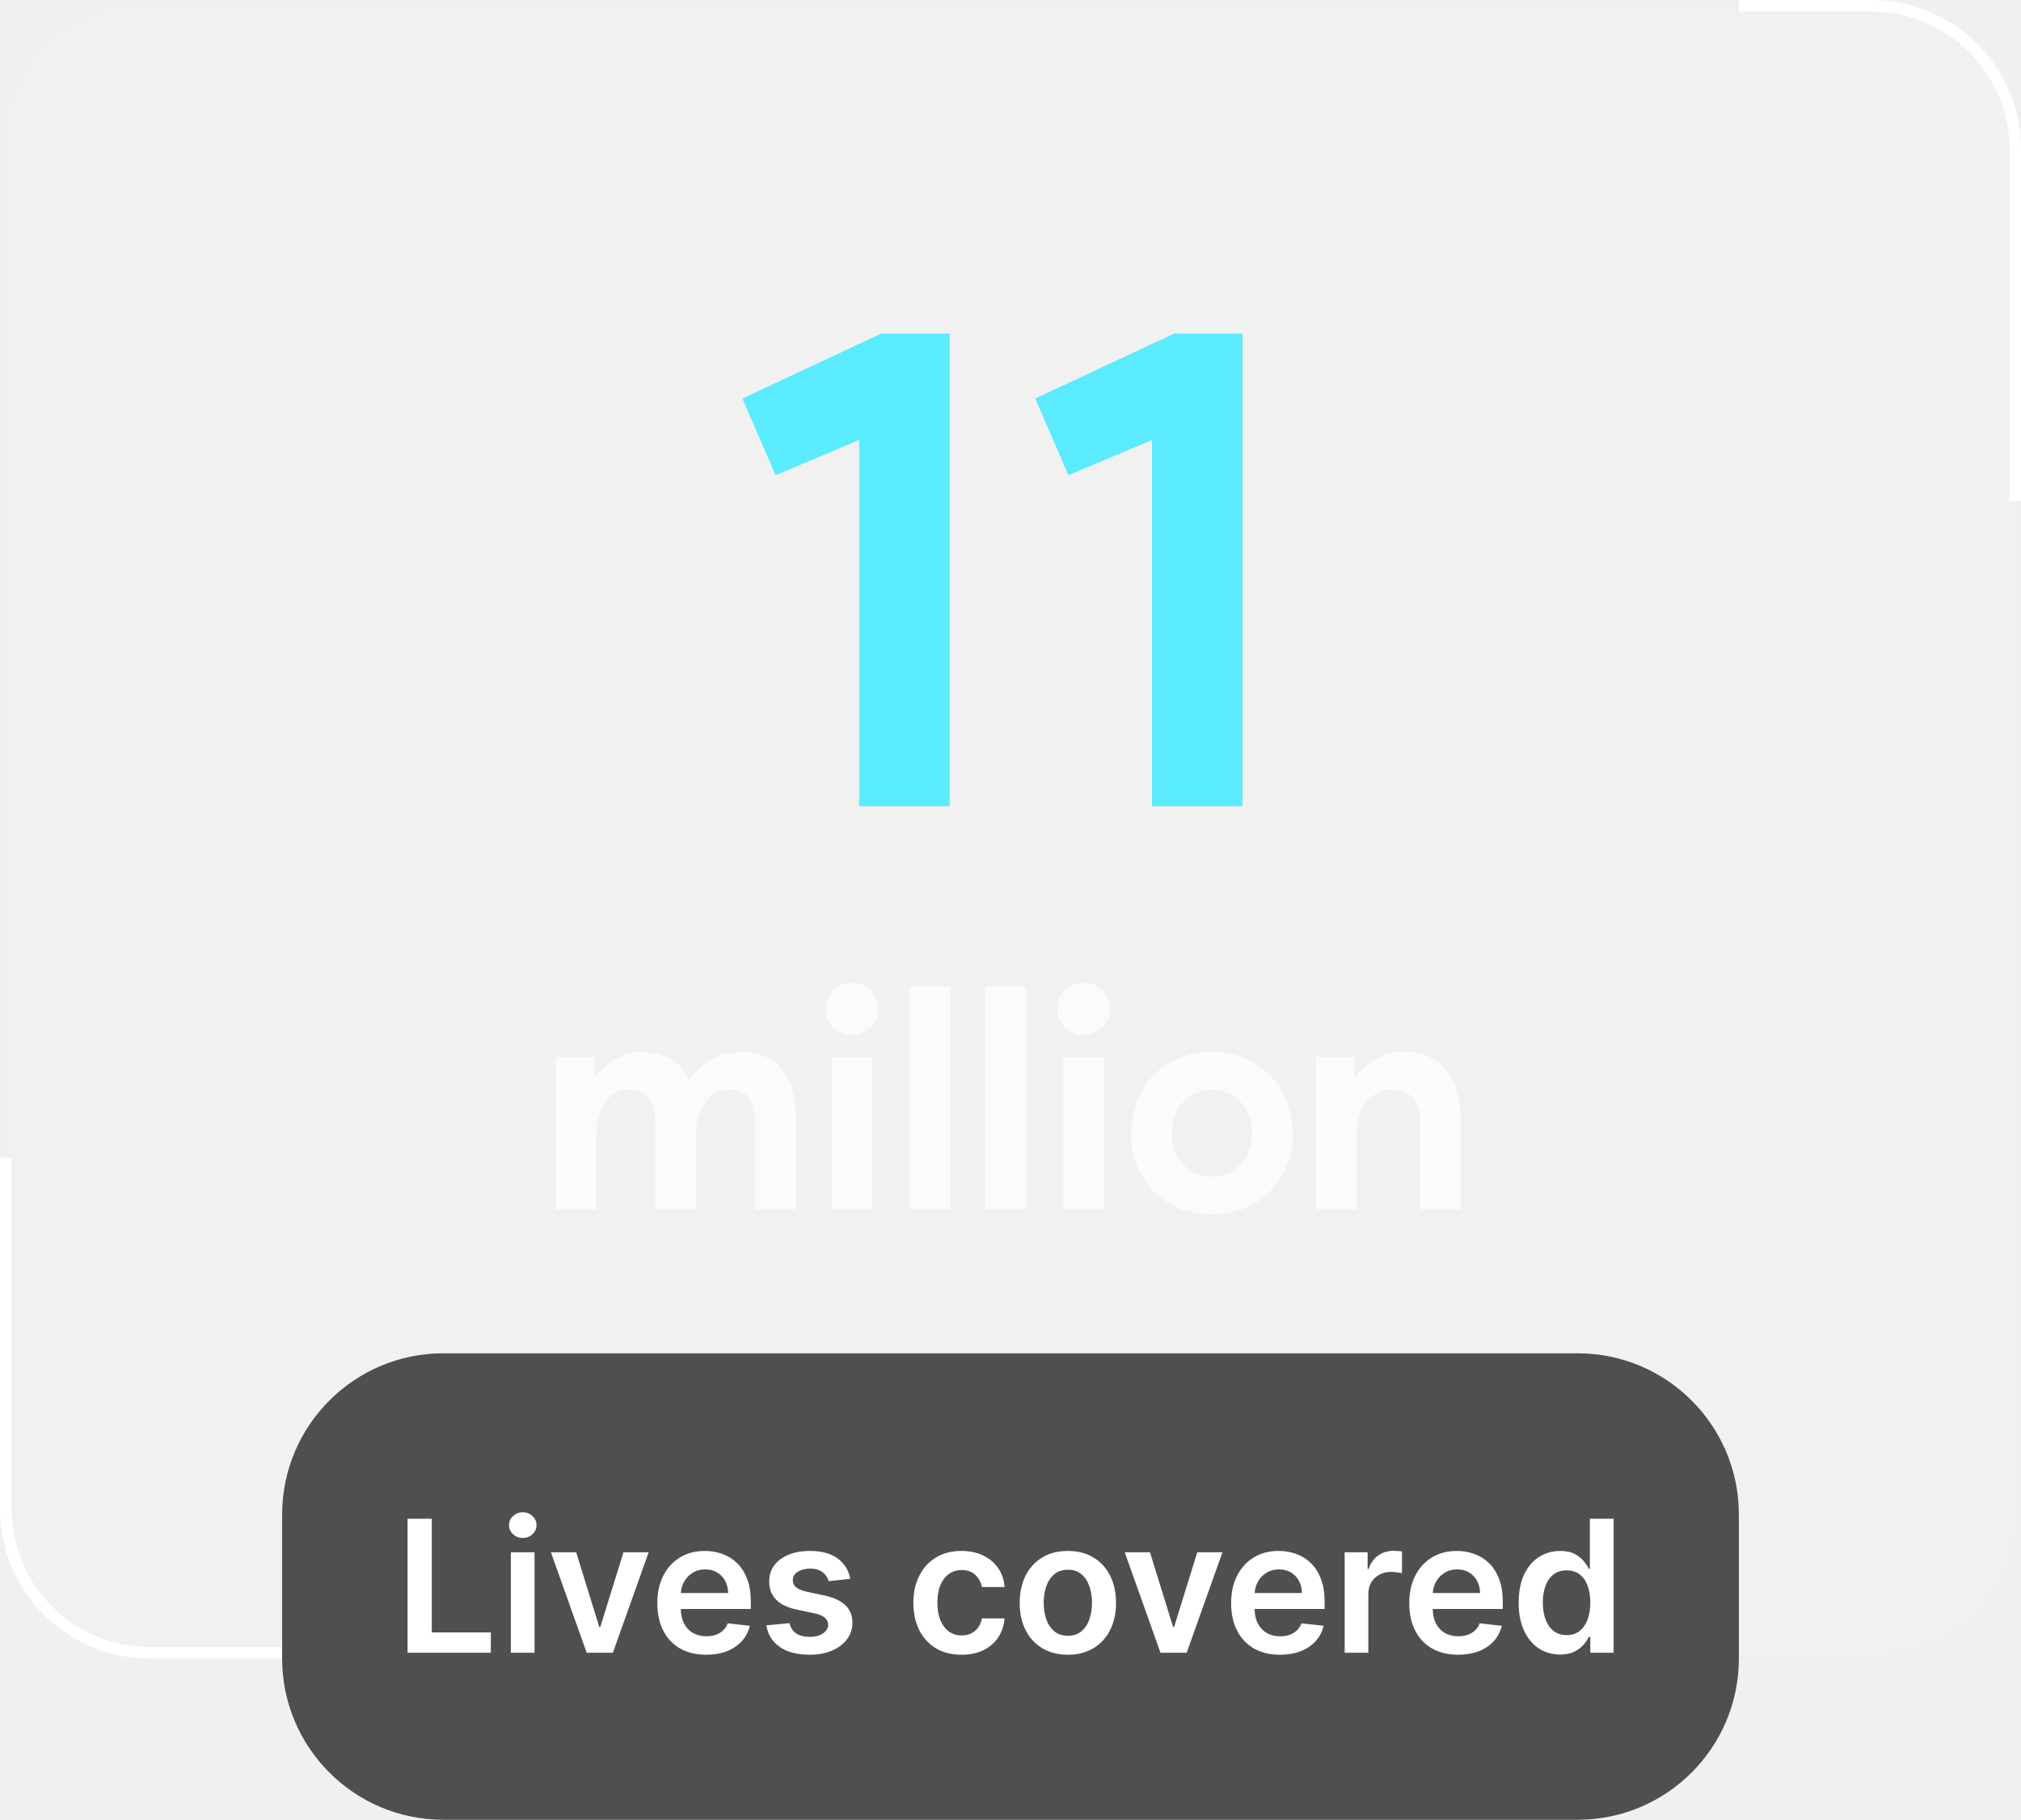
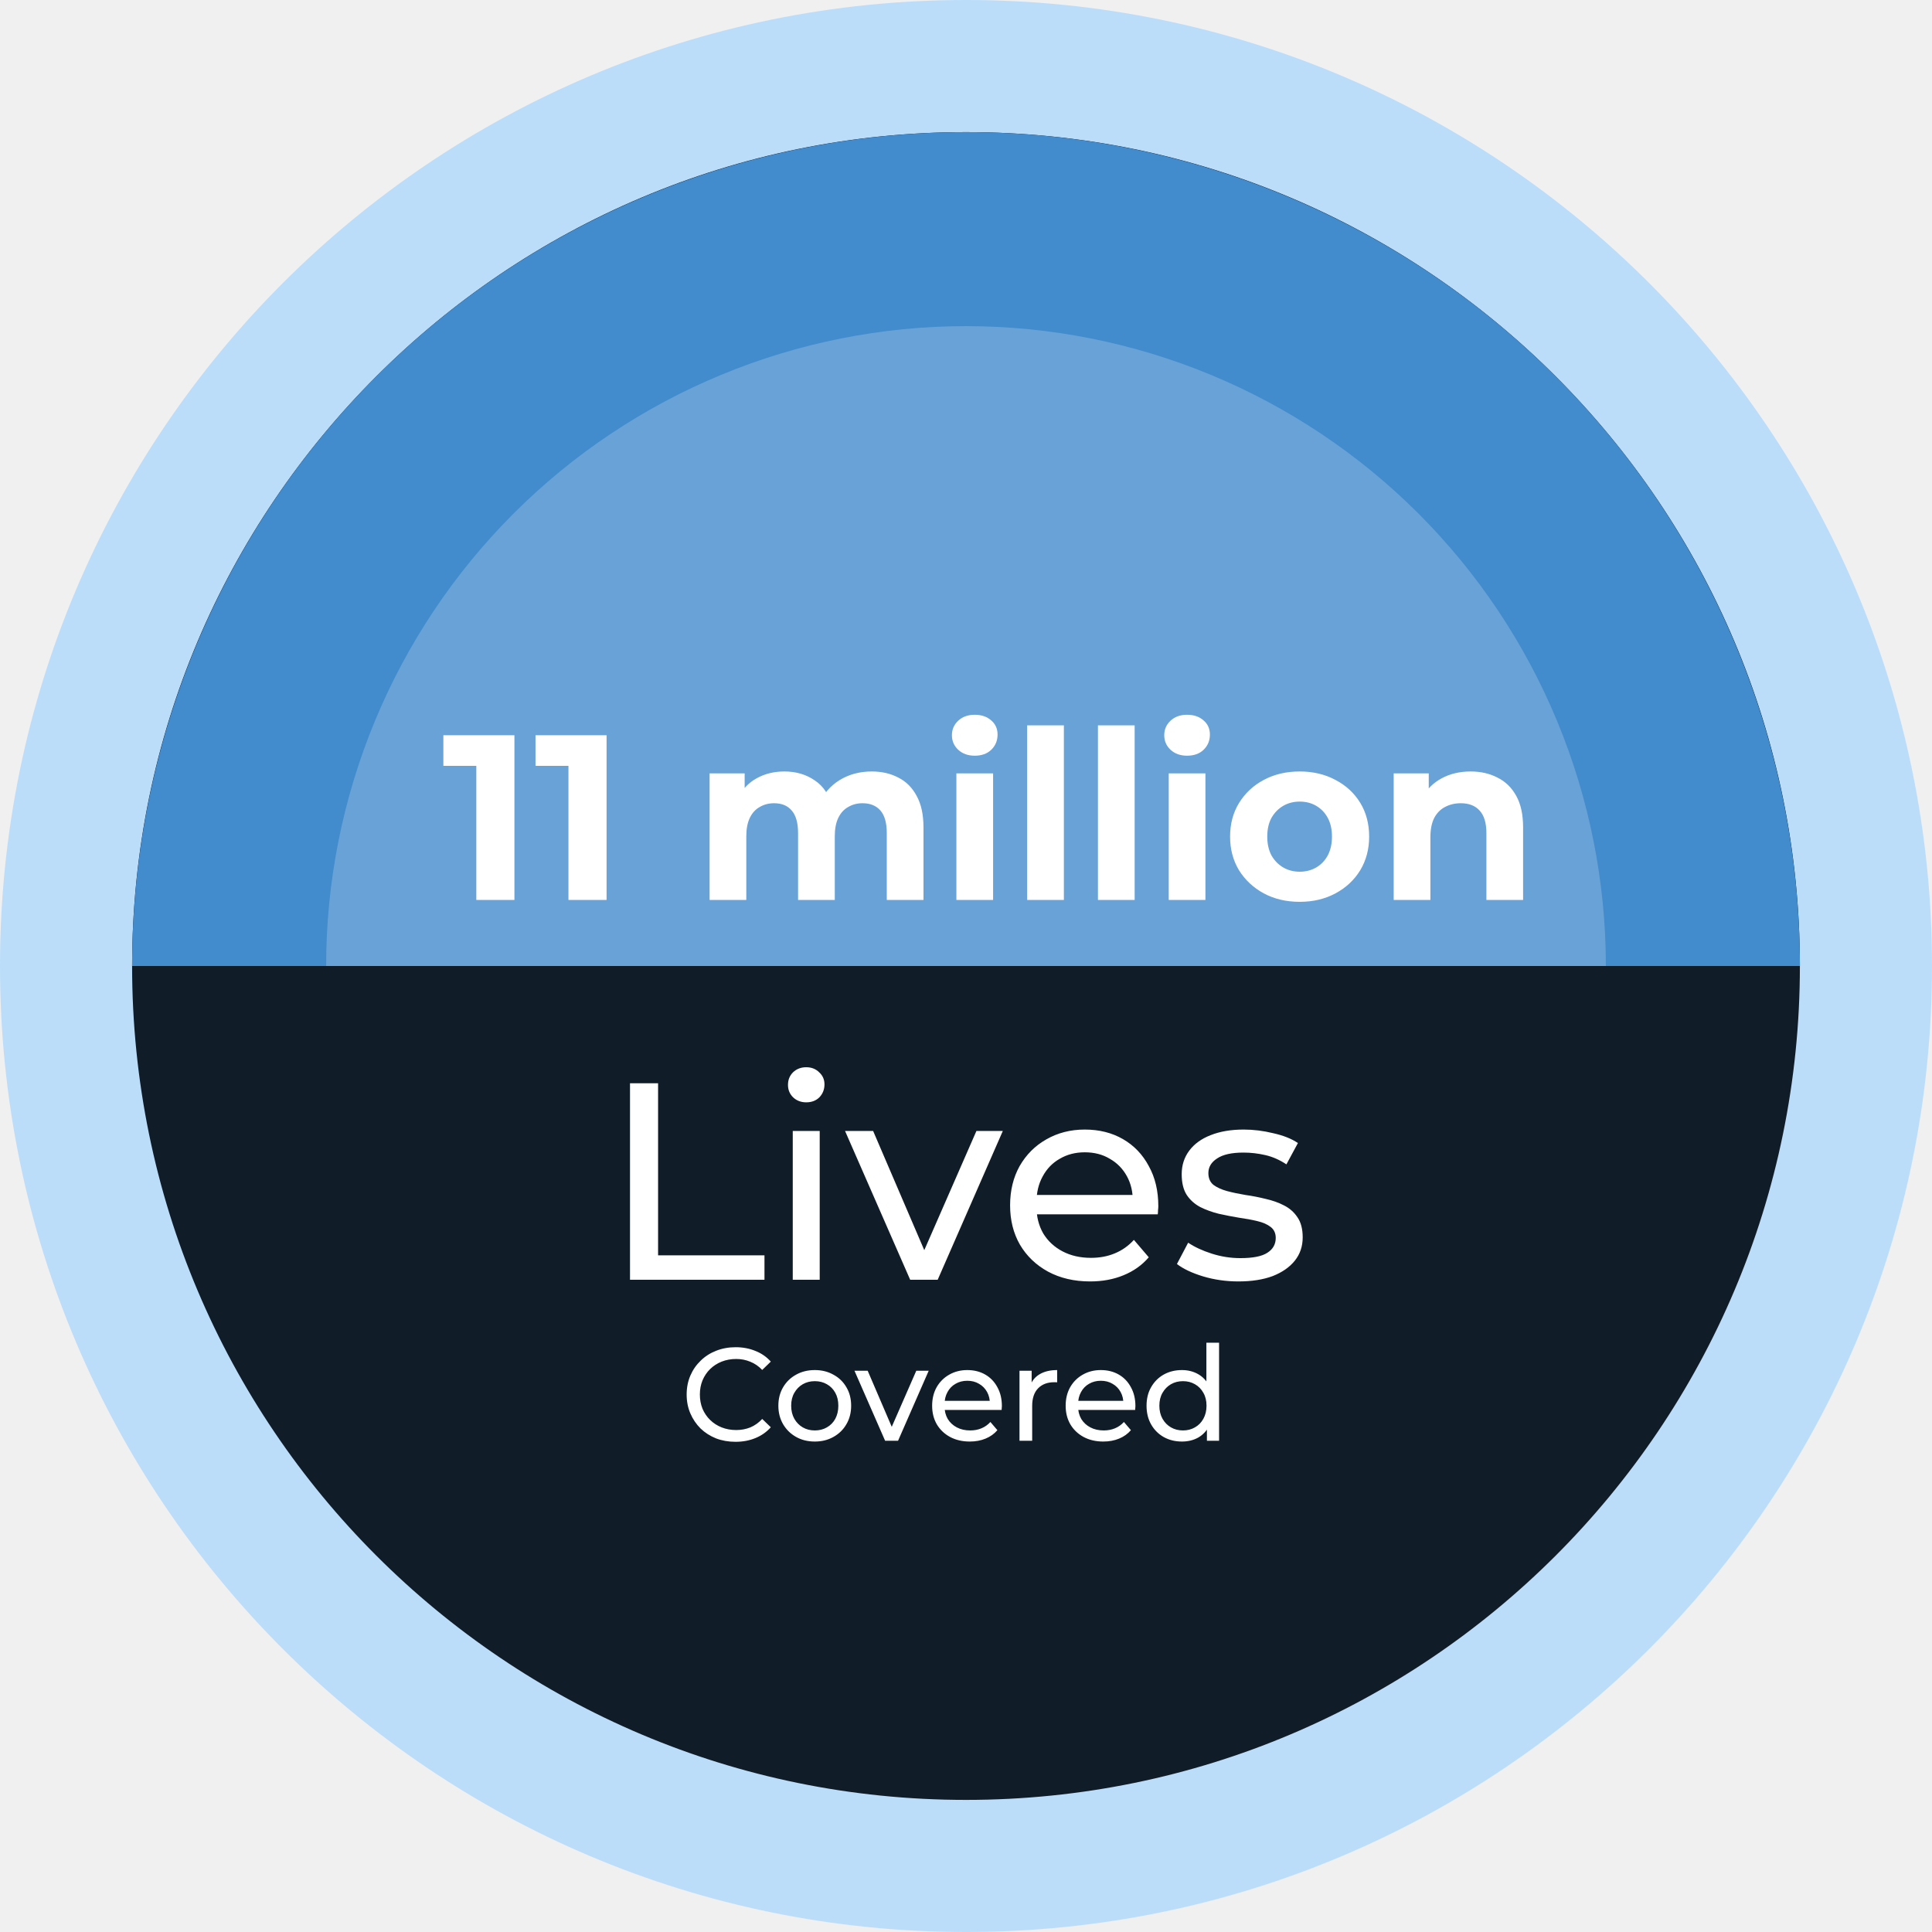
- <svg xmlns="http://www.w3.org/2000/svg" width="351" height="316" viewBox="0 0 351 316" fill="none">
-   <rect x="1" y="1" width="349" height="286" rx="24" fill="white" fill-opacity="0.05" />
-   <rect x="49" y="235" width="253" height="81" rx="28" fill="#4F4F4F" />
-   <path d="M70.78 287V263.727H74.996V283.466H85.246V287H70.78ZM88.723 287V269.545H92.837V287H88.723ZM90.791 267.068C90.14 267.068 89.579 266.852 89.109 266.42C88.64 265.981 88.405 265.455 88.405 264.841C88.405 264.22 88.64 263.693 89.109 263.261C89.579 262.822 90.14 262.602 90.791 262.602C91.45 262.602 92.011 262.822 92.473 263.261C92.943 263.693 93.178 264.22 93.178 264.841C93.178 265.455 92.943 265.981 92.473 266.42C92.011 266.852 91.45 267.068 90.791 267.068ZM112.658 269.545L106.442 287H101.896L95.68 269.545H100.067L104.078 282.511H104.26L108.283 269.545H112.658ZM122.638 287.341C120.888 287.341 119.376 286.977 118.104 286.25C116.839 285.515 115.865 284.477 115.183 283.136C114.501 281.788 114.161 280.201 114.161 278.375C114.161 276.58 114.501 275.004 115.183 273.648C115.873 272.284 116.835 271.223 118.07 270.466C119.304 269.701 120.755 269.318 122.422 269.318C123.498 269.318 124.513 269.492 125.467 269.841C126.429 270.182 127.278 270.712 128.013 271.432C128.755 272.152 129.339 273.068 129.763 274.182C130.187 275.288 130.399 276.606 130.399 278.136V279.398H116.092V276.625H126.456C126.448 275.837 126.278 275.136 125.945 274.523C125.611 273.902 125.145 273.413 124.547 273.057C123.956 272.701 123.267 272.523 122.479 272.523C121.638 272.523 120.899 272.727 120.263 273.136C119.626 273.538 119.13 274.068 118.774 274.727C118.426 275.379 118.248 276.095 118.24 276.875V279.295C118.24 280.311 118.426 281.182 118.797 281.909C119.168 282.629 119.687 283.182 120.354 283.568C121.02 283.947 121.801 284.136 122.695 284.136C123.293 284.136 123.835 284.053 124.32 283.886C124.804 283.712 125.225 283.458 125.581 283.125C125.937 282.792 126.206 282.379 126.388 281.886L130.229 282.318C129.986 283.333 129.524 284.22 128.842 284.977C128.168 285.727 127.304 286.311 126.251 286.727C125.198 287.136 123.994 287.341 122.638 287.341ZM147.675 274.159L143.925 274.568C143.819 274.189 143.633 273.833 143.368 273.5C143.11 273.167 142.762 272.898 142.322 272.693C141.883 272.489 141.345 272.386 140.709 272.386C139.853 272.386 139.133 272.572 138.55 272.943C137.974 273.314 137.69 273.795 137.697 274.386C137.69 274.894 137.875 275.307 138.254 275.625C138.641 275.943 139.277 276.205 140.163 276.409L143.141 277.045C144.792 277.402 146.019 277.966 146.822 278.739C147.633 279.511 148.042 280.523 148.05 281.773C148.042 282.871 147.72 283.841 147.084 284.682C146.455 285.515 145.58 286.167 144.459 286.636C143.338 287.106 142.05 287.341 140.595 287.341C138.459 287.341 136.739 286.894 135.436 286C134.133 285.098 133.357 283.845 133.107 282.239L137.118 281.852C137.3 282.64 137.686 283.235 138.277 283.636C138.868 284.038 139.637 284.239 140.584 284.239C141.561 284.239 142.345 284.038 142.936 283.636C143.535 283.235 143.834 282.739 143.834 282.148C143.834 281.648 143.641 281.235 143.254 280.909C142.875 280.583 142.285 280.333 141.482 280.159L138.504 279.534C136.83 279.186 135.591 278.598 134.788 277.773C133.985 276.939 133.588 275.886 133.595 274.614C133.588 273.538 133.879 272.606 134.47 271.818C135.069 271.023 135.898 270.409 136.959 269.977C138.027 269.538 139.258 269.318 140.652 269.318C142.697 269.318 144.307 269.754 145.482 270.625C146.663 271.496 147.394 272.674 147.675 274.159ZM166.993 287.341C165.25 287.341 163.754 286.958 162.504 286.193C161.262 285.428 160.304 284.371 159.629 283.023C158.963 281.667 158.629 280.106 158.629 278.341C158.629 276.568 158.97 275.004 159.652 273.648C160.334 272.284 161.296 271.223 162.538 270.466C163.788 269.701 165.266 269.318 166.97 269.318C168.387 269.318 169.641 269.58 170.732 270.102C171.83 270.617 172.705 271.348 173.357 272.295C174.008 273.235 174.379 274.333 174.47 275.591H170.538C170.379 274.75 170 274.049 169.402 273.489C168.811 272.92 168.019 272.636 167.027 272.636C166.186 272.636 165.447 272.864 164.811 273.318C164.175 273.765 163.679 274.409 163.322 275.25C162.974 276.091 162.8 277.098 162.8 278.273C162.8 279.462 162.974 280.485 163.322 281.341C163.671 282.189 164.16 282.845 164.788 283.307C165.425 283.761 166.171 283.989 167.027 283.989C167.633 283.989 168.175 283.875 168.652 283.648C169.137 283.413 169.542 283.076 169.868 282.636C170.194 282.197 170.417 281.663 170.538 281.034H174.47C174.372 282.269 174.008 283.364 173.379 284.318C172.75 285.265 171.894 286.008 170.811 286.545C169.728 287.076 168.455 287.341 166.993 287.341ZM185.462 287.341C183.757 287.341 182.28 286.966 181.03 286.216C179.78 285.466 178.81 284.417 178.121 283.068C177.439 281.72 177.098 280.144 177.098 278.341C177.098 276.538 177.439 274.958 178.121 273.602C178.81 272.246 179.78 271.193 181.03 270.443C182.28 269.693 183.757 269.318 185.462 269.318C187.166 269.318 188.643 269.693 189.893 270.443C191.143 271.193 192.109 272.246 192.791 273.602C193.481 274.958 193.825 276.538 193.825 278.341C193.825 280.144 193.481 281.72 192.791 283.068C192.109 284.417 191.143 285.466 189.893 286.216C188.643 286.966 187.166 287.341 185.462 287.341ZM185.484 284.045C186.409 284.045 187.181 283.792 187.803 283.284C188.424 282.769 188.886 282.08 189.189 281.216C189.5 280.352 189.655 279.39 189.655 278.33C189.655 277.261 189.5 276.295 189.189 275.432C188.886 274.561 188.424 273.867 187.803 273.352C187.181 272.837 186.409 272.58 185.484 272.58C184.537 272.58 183.75 272.837 183.121 273.352C182.5 273.867 182.034 274.561 181.723 275.432C181.42 276.295 181.268 277.261 181.268 278.33C181.268 279.39 181.42 280.352 181.723 281.216C182.034 282.08 182.5 282.769 183.121 283.284C183.75 283.792 184.537 284.045 185.484 284.045ZM212.314 269.545L206.098 287H201.553L195.337 269.545H199.723L203.734 282.511H203.916L207.939 269.545H212.314ZM222.294 287.341C220.544 287.341 219.033 286.977 217.76 286.25C216.495 285.515 215.521 284.477 214.839 283.136C214.158 281.788 213.817 280.201 213.817 278.375C213.817 276.58 214.158 275.004 214.839 273.648C215.529 272.284 216.491 271.223 217.726 270.466C218.961 269.701 220.411 269.318 222.078 269.318C223.154 269.318 224.169 269.492 225.124 269.841C226.086 270.182 226.934 270.712 227.669 271.432C228.411 272.152 228.995 273.068 229.419 274.182C229.843 275.288 230.055 276.606 230.055 278.136V279.398H215.749V276.625H226.112C226.105 275.837 225.934 275.136 225.601 274.523C225.268 273.902 224.802 273.413 224.203 273.057C223.612 272.701 222.923 272.523 222.135 272.523C221.294 272.523 220.555 272.727 219.919 273.136C219.283 273.538 218.786 274.068 218.43 274.727C218.082 275.379 217.904 276.095 217.896 276.875V279.295C217.896 280.311 218.082 281.182 218.453 281.909C218.824 282.629 219.343 283.182 220.01 283.568C220.677 283.947 221.457 284.136 222.351 284.136C222.949 284.136 223.491 284.053 223.976 283.886C224.461 283.712 224.881 283.458 225.237 283.125C225.593 282.792 225.862 282.379 226.044 281.886L229.885 282.318C229.643 283.333 229.18 284.22 228.499 284.977C227.824 285.727 226.961 286.311 225.908 286.727C224.855 287.136 223.65 287.341 222.294 287.341ZM233.536 287V269.545H237.524V272.455H237.706C238.024 271.447 238.57 270.67 239.342 270.125C240.123 269.572 241.013 269.295 242.013 269.295C242.24 269.295 242.494 269.307 242.774 269.33C243.062 269.345 243.301 269.371 243.49 269.409V273.193C243.316 273.133 243.039 273.08 242.661 273.034C242.289 272.981 241.929 272.955 241.581 272.955C240.831 272.955 240.157 273.117 239.558 273.443C238.967 273.761 238.501 274.205 238.161 274.773C237.82 275.341 237.649 275.996 237.649 276.739V287H233.536ZM253.232 287.341C251.482 287.341 249.97 286.977 248.697 286.25C247.432 285.515 246.459 284.477 245.777 283.136C245.095 281.788 244.754 280.201 244.754 278.375C244.754 276.58 245.095 275.004 245.777 273.648C246.466 272.284 247.429 271.223 248.663 270.466C249.898 269.701 251.349 269.318 253.016 269.318C254.091 269.318 255.107 269.492 256.061 269.841C257.023 270.182 257.872 270.712 258.607 271.432C259.349 272.152 259.932 273.068 260.357 274.182C260.781 275.288 260.993 276.606 260.993 278.136V279.398H246.686V276.625H257.05C257.042 275.837 256.872 275.136 256.538 274.523C256.205 273.902 255.739 273.413 255.141 273.057C254.55 272.701 253.86 272.523 253.072 272.523C252.232 272.523 251.493 272.727 250.857 273.136C250.22 273.538 249.724 274.068 249.368 274.727C249.019 275.379 248.841 276.095 248.834 276.875V279.295C248.834 280.311 249.019 281.182 249.391 281.909C249.762 282.629 250.281 283.182 250.947 283.568C251.614 283.947 252.394 284.136 253.288 284.136C253.887 284.136 254.429 284.053 254.913 283.886C255.398 283.712 255.819 283.458 256.175 283.125C256.531 282.792 256.8 282.379 256.982 281.886L260.822 282.318C260.58 283.333 260.118 284.22 259.436 284.977C258.762 285.727 257.898 286.311 256.845 286.727C255.792 287.136 254.588 287.341 253.232 287.341ZM270.95 287.307C269.579 287.307 268.352 286.955 267.268 286.25C266.185 285.545 265.329 284.523 264.7 283.182C264.071 281.841 263.757 280.212 263.757 278.295C263.757 276.356 264.075 274.72 264.712 273.386C265.356 272.045 266.223 271.034 267.314 270.352C268.405 269.663 269.621 269.318 270.962 269.318C271.984 269.318 272.825 269.492 273.484 269.841C274.143 270.182 274.666 270.595 275.053 271.08C275.439 271.557 275.738 272.008 275.95 272.432H276.121V263.727H280.246V287H276.2V284.25H275.95C275.738 284.674 275.431 285.125 275.03 285.602C274.628 286.072 274.098 286.473 273.439 286.807C272.78 287.14 271.95 287.307 270.95 287.307ZM272.098 283.932C272.969 283.932 273.712 283.697 274.325 283.227C274.939 282.75 275.405 282.087 275.723 281.239C276.041 280.39 276.2 279.402 276.2 278.273C276.2 277.144 276.041 276.163 275.723 275.33C275.412 274.496 274.95 273.848 274.337 273.386C273.731 272.924 272.984 272.693 272.098 272.693C271.181 272.693 270.416 272.932 269.803 273.409C269.189 273.886 268.727 274.545 268.416 275.386C268.106 276.227 267.95 277.189 267.95 278.273C267.95 279.364 268.106 280.337 268.416 281.193C268.734 282.042 269.2 282.712 269.814 283.205C270.435 283.689 271.196 283.932 272.098 283.932Z" fill="white" />
-   <path d="M149.221 140V76.4L134.701 82.52L128.941 69.2L153.061 57.92H164.941V140H149.221ZM200.08 140V76.4L185.56 82.52L179.8 69.2L203.92 57.92H215.8V140H200.08Z" fill="#5BEBFF" />
-   <path d="M96.497 183.54H103.139V186.996H103.571C104.399 185.7 105.515 184.656 106.919 183.864C108.359 183.072 109.943 182.676 111.671 182.676C113.687 182.676 115.379 183.144 116.747 184.08C118.115 185.016 119.087 186.168 119.663 187.536C120.491 186.204 121.661 185.07 123.173 184.134C124.685 183.162 126.521 182.676 128.681 182.676C130.301 182.676 131.705 182.946 132.893 183.486C134.081 183.99 135.053 184.71 135.809 185.646C136.601 186.582 137.195 187.716 137.591 189.048C137.987 190.344 138.185 191.766 138.185 193.314V210H131.111V194.61C131.111 191.01 129.635 189.21 126.683 189.21C125.747 189.21 124.919 189.426 124.199 189.858C123.479 190.254 122.867 190.812 122.363 191.532C121.895 192.216 121.517 193.044 121.229 194.016C120.977 194.988 120.851 196.032 120.851 197.148V210H113.777V194.61C113.777 191.01 112.229 189.21 109.133 189.21C108.233 189.21 107.441 189.426 106.757 189.858C106.073 190.254 105.497 190.812 105.029 191.532C104.561 192.216 104.201 193.044 103.949 194.016C103.697 194.988 103.571 196.032 103.571 197.148V210H96.497V183.54ZM147.952 179.706C147.34 179.706 146.746 179.598 146.17 179.382C145.63 179.13 145.144 178.806 144.712 178.41C144.316 177.978 143.992 177.492 143.74 176.952C143.524 176.412 143.416 175.818 143.416 175.17C143.416 174.522 143.524 173.928 143.74 173.388C143.992 172.848 144.316 172.38 144.712 171.984C145.144 171.552 145.63 171.228 146.17 171.012C146.746 170.76 147.34 170.634 147.952 170.634C149.212 170.634 150.292 171.084 151.192 171.984C152.092 172.848 152.542 173.91 152.542 175.17C152.542 176.43 152.092 177.51 151.192 178.41C150.292 179.274 149.212 179.706 147.952 179.706ZM144.442 210V183.54H151.516V210H144.442ZM157.985 210V171.336H165.059V210H157.985ZM171.116 210V171.336H178.19V210H171.116ZM188.189 179.706C187.577 179.706 186.983 179.598 186.407 179.382C185.867 179.13 185.381 178.806 184.949 178.41C184.553 177.978 184.229 177.492 183.977 176.952C183.761 176.412 183.653 175.818 183.653 175.17C183.653 174.522 183.761 173.928 183.977 173.388C184.229 172.848 184.553 172.38 184.949 171.984C185.381 171.552 185.867 171.228 186.407 171.012C186.983 170.76 187.577 170.634 188.189 170.634C189.449 170.634 190.529 171.084 191.429 171.984C192.329 172.848 192.779 173.91 192.779 175.17C192.779 176.43 192.329 177.51 191.429 178.41C190.529 179.274 189.449 179.706 188.189 179.706ZM184.679 210V183.54H191.753V210H184.679ZM210.486 182.676C212.538 182.676 214.41 183.036 216.102 183.756C217.83 184.44 219.306 185.412 220.53 186.672C221.79 187.896 222.762 189.372 223.446 191.1C224.166 192.828 224.526 194.718 224.526 196.77C224.526 198.822 224.166 200.712 223.446 202.44C222.762 204.168 221.79 205.662 220.53 206.922C219.306 208.146 217.83 209.118 216.102 209.838C214.41 210.522 212.538 210.864 210.486 210.864C208.434 210.864 206.544 210.522 204.816 209.838C203.124 209.118 201.648 208.146 200.388 206.922C199.164 205.662 198.192 204.168 197.472 202.44C196.788 200.712 196.446 198.822 196.446 196.77C196.446 194.718 196.788 192.828 197.472 191.1C198.192 189.372 199.164 187.896 200.388 186.672C201.648 185.412 203.124 184.44 204.816 183.756C206.544 183.036 208.434 182.676 210.486 182.676ZM210.486 204.33C211.386 204.33 212.25 204.168 213.078 203.844C213.942 203.484 214.698 202.98 215.346 202.332C215.994 201.684 216.498 200.892 216.858 199.956C217.254 199.02 217.452 197.958 217.452 196.77C217.452 195.582 217.254 194.52 216.858 193.584C216.498 192.648 215.994 191.856 215.346 191.208C214.698 190.56 213.942 190.074 213.078 189.75C212.25 189.39 211.386 189.21 210.486 189.21C209.55 189.21 208.668 189.39 207.84 189.75C207.012 190.074 206.274 190.56 205.626 191.208C204.978 191.856 204.456 192.648 204.06 193.584C203.7 194.52 203.52 195.582 203.52 196.77C203.52 197.958 203.7 199.02 204.06 199.956C204.456 200.892 204.978 201.684 205.626 202.332C206.274 202.98 207.012 203.484 207.84 203.844C208.668 204.168 209.55 204.33 210.486 204.33ZM235.186 186.996H235.618C236.446 185.664 237.562 184.62 238.966 183.864C240.37 183.072 241.972 182.676 243.772 182.676C245.428 182.676 246.886 182.946 248.146 183.486C249.406 184.026 250.432 184.8 251.224 185.808C252.052 186.78 252.664 187.968 253.06 189.372C253.492 190.74 253.708 192.27 253.708 193.962V210H246.634V194.826C246.634 192.918 246.202 191.514 245.338 190.614C244.51 189.678 243.286 189.21 241.666 189.21C240.694 189.21 239.83 189.426 239.074 189.858C238.354 190.254 237.724 190.812 237.184 191.532C236.68 192.216 236.284 193.044 235.996 194.016C235.744 194.952 235.618 195.96 235.618 197.04V210H228.544V183.54H235.186V186.996Z" fill="white" fill-opacity="0.7" />
-   <path d="M1 201V262C1 275.807 12.193 287 26 287H49" stroke="white" stroke-width="2" />
-   <path d="M350 87V26C350 12.193 338.807 1 325 1H302" stroke="white" stroke-width="2" />
+ <svg xmlns="http://www.w3.org/2000/svg" width="468" height="468" viewBox="0 0 468 468" fill="none">
+   <circle cx="234" cy="234" r="218" fill="#101D28" stroke="#BBDDFA" stroke-width="32" />
+   <path d="M436 234C436 207.473 430.775 181.206 420.624 156.698C410.472 132.19 395.593 109.922 376.836 91.164C358.078 72.407 335.81 57.528 311.302 47.376C286.794 37.225 260.527 32 234 32C207.473 32 181.206 37.225 156.698 47.376C132.19 57.528 109.922 72.407 91.164 91.164C72.407 109.922 57.528 132.19 47.376 156.698C37.225 181.206 32 207.473 32 234L234 234H436Z" fill="#428BCC" />
+   <path d="M389 234C389 213.645 384.991 193.49 377.201 174.684C369.412 155.879 357.995 138.792 343.602 124.398C329.208 110.005 312.121 98.588 293.316 90.799C274.51 83.009 254.355 79 234 79C213.645 79 193.49 83.009 174.684 90.799C155.879 98.588 138.792 110.005 124.398 124.398C110.005 138.792 98.588 155.879 90.799 174.684C83.009 193.49 79 213.645 79 234L234 234H389Z" fill="white" fill-opacity="0.2" />
+   <path d="M152.611 310V262.4H159.411V304.084H185.183V310H152.611ZM192.034 310V273.96H198.562V310H192.034ZM195.298 267.024C194.028 267.024 192.963 266.616 192.102 265.8C191.286 264.984 190.878 263.987 190.878 262.808C190.878 261.584 191.286 260.564 192.102 259.748C192.963 258.932 194.028 258.524 195.298 258.524C196.567 258.524 197.61 258.932 198.426 259.748C199.287 260.519 199.718 261.493 199.718 262.672C199.718 263.896 199.31 264.939 198.494 265.8C197.678 266.616 196.612 267.024 195.298 267.024ZM220.478 310L204.702 273.96H211.502L225.51 306.6H222.246L236.526 273.96H242.918L227.142 310H220.478ZM264.062 310.408C260.209 310.408 256.809 309.615 253.862 308.028C250.961 306.441 248.694 304.265 247.062 301.5C245.476 298.735 244.682 295.561 244.682 291.98C244.682 288.399 245.453 285.225 246.994 282.46C248.581 279.695 250.734 277.541 253.454 276C256.22 274.413 259.325 273.62 262.77 273.62C266.261 273.62 269.344 274.391 272.018 275.932C274.693 277.473 276.778 279.649 278.274 282.46C279.816 285.225 280.586 288.467 280.586 292.184C280.586 292.456 280.564 292.773 280.518 293.136C280.518 293.499 280.496 293.839 280.45 294.156H249.782V289.464H277.05L274.398 291.096C274.444 288.784 273.968 286.721 272.97 284.908C271.973 283.095 270.59 281.689 268.822 280.692C267.1 279.649 265.082 279.128 262.77 279.128C260.504 279.128 258.486 279.649 256.718 280.692C254.95 281.689 253.568 283.117 252.57 284.976C251.573 286.789 251.074 288.875 251.074 291.232V292.32C251.074 294.723 251.618 296.876 252.706 298.78C253.84 300.639 255.404 302.089 257.398 303.132C259.393 304.175 261.682 304.696 264.266 304.696C266.397 304.696 268.324 304.333 270.046 303.608C271.814 302.883 273.356 301.795 274.67 300.344L278.274 304.56C276.642 306.464 274.602 307.915 272.154 308.912C269.752 309.909 267.054 310.408 264.062 310.408ZM299.987 310.408C296.995 310.408 294.139 310 291.419 309.184C288.744 308.368 286.636 307.371 285.095 306.192L287.815 301.024C289.356 302.067 291.26 302.951 293.527 303.676C295.794 304.401 298.106 304.764 300.463 304.764C303.5 304.764 305.676 304.333 306.991 303.472C308.351 302.611 309.031 301.409 309.031 299.868C309.031 298.735 308.623 297.851 307.807 297.216C306.991 296.581 305.903 296.105 304.543 295.788C303.228 295.471 301.755 295.199 300.123 294.972C298.491 294.7 296.859 294.383 295.227 294.02C293.595 293.612 292.099 293.068 290.739 292.388C289.379 291.663 288.291 290.688 287.475 289.464C286.659 288.195 286.251 286.517 286.251 284.432C286.251 282.256 286.863 280.352 288.087 278.72C289.311 277.088 291.034 275.841 293.255 274.98C295.522 274.073 298.196 273.62 301.279 273.62C303.636 273.62 306.016 273.915 308.419 274.504C310.867 275.048 312.862 275.841 314.403 276.884L311.615 282.052C309.983 280.964 308.283 280.216 306.515 279.808C304.747 279.4 302.979 279.196 301.211 279.196C298.355 279.196 296.224 279.672 294.819 280.624C293.414 281.531 292.711 282.709 292.711 284.16C292.711 285.384 293.119 286.336 293.935 287.016C294.796 287.651 295.884 288.149 297.199 288.512C298.559 288.875 300.055 289.192 301.687 289.464C303.319 289.691 304.951 290.008 306.583 290.416C308.215 290.779 309.688 291.3 311.003 291.98C312.363 292.66 313.451 293.612 314.267 294.836C315.128 296.06 315.559 297.692 315.559 299.732C315.559 301.908 314.924 303.789 313.655 305.376C312.386 306.963 310.595 308.209 308.283 309.116C305.971 309.977 303.206 310.408 299.987 310.408ZM178.173 349.256C176.466 349.256 174.888 348.979 173.437 348.424C172.008 347.848 170.76 347.048 169.693 346.024C168.648 344.979 167.826 343.763 167.229 342.376C166.632 340.989 166.333 339.464 166.333 337.8C166.333 336.136 166.632 334.611 167.229 333.224C167.826 331.837 168.658 330.632 169.725 329.608C170.792 328.563 172.04 327.763 173.469 327.208C174.92 326.632 176.498 326.344 178.205 326.344C179.933 326.344 181.522 326.643 182.973 327.24C184.445 327.816 185.693 328.68 186.717 329.832L184.637 331.848C183.784 330.952 182.824 330.291 181.757 329.864C180.69 329.416 179.549 329.192 178.333 329.192C177.074 329.192 175.901 329.405 174.813 329.832C173.746 330.259 172.818 330.856 172.029 331.624C171.24 332.392 170.621 333.309 170.173 334.376C169.746 335.421 169.533 336.563 169.533 337.8C169.533 339.037 169.746 340.189 170.173 341.256C170.621 342.301 171.24 343.208 172.029 343.976C172.818 344.744 173.746 345.341 174.813 345.768C175.901 346.195 177.074 346.408 178.333 346.408C179.549 346.408 180.69 346.195 181.757 345.768C182.824 345.32 183.784 344.637 184.637 343.72L186.717 345.736C185.693 346.888 184.445 347.763 182.973 348.36C181.522 348.957 179.922 349.256 178.173 349.256ZM197.379 349.192C195.672 349.192 194.158 348.819 192.835 348.072C191.512 347.325 190.467 346.301 189.699 345C188.931 343.677 188.547 342.184 188.547 340.52C188.547 338.835 188.931 337.341 189.699 336.04C190.467 334.739 191.512 333.725 192.835 333C194.158 332.253 195.672 331.88 197.379 331.88C199.064 331.88 200.568 332.253 201.891 333C203.235 333.725 204.28 334.739 205.027 336.04C205.795 337.32 206.179 338.813 206.179 340.52C206.179 342.205 205.795 343.699 205.027 345C204.28 346.301 203.235 347.325 201.891 348.072C200.568 348.819 199.064 349.192 197.379 349.192ZM197.379 346.504C198.467 346.504 199.438 346.259 200.291 345.768C201.166 345.277 201.848 344.584 202.339 343.688C202.83 342.771 203.075 341.715 203.075 340.52C203.075 339.304 202.83 338.259 202.339 337.384C201.848 336.488 201.166 335.795 200.291 335.304C199.438 334.813 198.467 334.568 197.379 334.568C196.291 334.568 195.32 334.813 194.467 335.304C193.614 335.795 192.931 336.488 192.419 337.384C191.907 338.259 191.651 339.304 191.651 340.52C191.651 341.715 191.907 342.771 192.419 343.688C192.931 344.584 193.614 345.277 194.467 345.768C195.32 346.259 196.291 346.504 197.379 346.504ZM214.407 349L206.983 332.04H210.183L216.775 347.4H215.239L221.959 332.04H224.967L217.543 349H214.407ZM234.917 349.192C233.104 349.192 231.504 348.819 230.117 348.072C228.752 347.325 227.685 346.301 226.917 345C226.17 343.699 225.797 342.205 225.797 340.52C225.797 338.835 226.16 337.341 226.885 336.04C227.632 334.739 228.645 333.725 229.925 333C231.226 332.253 232.688 331.88 234.309 331.88C235.952 331.88 237.402 332.243 238.661 332.968C239.92 333.693 240.901 334.717 241.605 336.04C242.33 337.341 242.693 338.867 242.693 340.616C242.693 340.744 242.682 340.893 242.661 341.064C242.661 341.235 242.65 341.395 242.629 341.544H228.197V339.336H241.029L239.781 340.104C239.802 339.016 239.578 338.045 239.109 337.192C238.64 336.339 237.989 335.677 237.157 335.208C236.346 334.717 235.397 334.472 234.309 334.472C233.242 334.472 232.293 334.717 231.461 335.208C230.629 335.677 229.978 336.349 229.509 337.224C229.04 338.077 228.805 339.059 228.805 340.168V340.68C228.805 341.811 229.061 342.824 229.573 343.72C230.106 344.595 230.842 345.277 231.781 345.768C232.72 346.259 233.797 346.504 235.013 346.504C236.016 346.504 236.922 346.333 237.733 345.992C238.565 345.651 239.29 345.139 239.909 344.456L241.605 346.44C240.837 347.336 239.877 348.019 238.725 348.488C237.594 348.957 236.325 349.192 234.917 349.192ZM246.959 349V332.04H249.903V336.648L249.615 335.496C250.084 334.323 250.874 333.427 251.983 332.808C253.092 332.189 254.458 331.88 256.079 331.88V334.856C255.951 334.835 255.823 334.824 255.695 334.824C255.588 334.824 255.482 334.824 255.375 334.824C253.732 334.824 252.431 335.315 251.471 336.296C250.511 337.277 250.031 338.696 250.031 340.552V349H246.959ZM267.261 349.192C265.448 349.192 263.848 348.819 262.461 348.072C261.096 347.325 260.029 346.301 259.261 345C258.514 343.699 258.141 342.205 258.141 340.52C258.141 338.835 258.504 337.341 259.229 336.04C259.976 334.739 260.989 333.725 262.269 333C263.57 332.253 265.032 331.88 266.653 331.88C268.296 331.88 269.746 332.243 271.005 332.968C272.264 333.693 273.245 334.717 273.949 336.04C274.674 337.341 275.037 338.867 275.037 340.616C275.037 340.744 275.026 340.893 275.005 341.064C275.005 341.235 274.994 341.395 274.973 341.544H260.541V339.336H273.373L272.125 340.104C272.146 339.016 271.922 338.045 271.453 337.192C270.984 336.339 270.333 335.677 269.501 335.208C268.69 334.717 267.741 334.472 266.653 334.472C265.586 334.472 264.637 334.717 263.805 335.208C262.973 335.677 262.322 336.349 261.853 337.224C261.384 338.077 261.149 339.059 261.149 340.168V340.68C261.149 341.811 261.405 342.824 261.917 343.72C262.45 344.595 263.186 345.277 264.125 345.768C265.064 346.259 266.141 346.504 267.357 346.504C268.36 346.504 269.266 346.333 270.077 345.992C270.909 345.651 271.634 345.139 272.253 344.456L273.949 346.44C273.181 347.336 272.221 348.019 271.069 348.488C269.938 348.957 268.669 349.192 267.261 349.192ZM286.311 349.192C284.668 349.192 283.196 348.829 281.895 348.104C280.615 347.379 279.601 346.365 278.855 345.064C278.108 343.763 277.735 342.248 277.735 340.52C277.735 338.792 278.108 337.288 278.855 336.008C279.601 334.707 280.615 333.693 281.895 332.968C283.196 332.243 284.668 331.88 286.311 331.88C287.74 331.88 289.031 332.2 290.183 332.84C291.335 333.48 292.252 334.44 292.935 335.72C293.639 337 293.991 338.6 293.991 340.52C293.991 342.44 293.649 344.04 292.967 345.32C292.305 346.6 291.399 347.571 290.247 348.232C289.095 348.872 287.783 349.192 286.311 349.192ZM286.567 346.504C287.633 346.504 288.593 346.259 289.447 345.768C290.321 345.277 291.004 344.584 291.495 343.688C292.007 342.771 292.263 341.715 292.263 340.52C292.263 339.304 292.007 338.259 291.495 337.384C291.004 336.488 290.321 335.795 289.447 335.304C288.593 334.813 287.633 334.568 286.567 334.568C285.479 334.568 284.508 334.813 283.655 335.304C282.801 335.795 282.119 336.488 281.607 337.384C281.095 338.259 280.839 339.304 280.839 340.52C280.839 341.715 281.095 342.771 281.607 343.688C282.119 344.584 282.801 345.277 283.655 345.768C284.508 346.259 285.479 346.504 286.567 346.504ZM292.359 349V344.424L292.551 340.488L292.231 336.552V325.256H295.303V349H292.359Z" fill="white" />
+   <path d="M115.379 218V181.52L119.369 185.51H107.399V178.1H124.613V218H115.379ZM137.7 218V181.52L141.69 185.51H129.72V178.1H146.934V218H137.7ZM211.162 186.878C213.594 186.878 215.741 187.372 217.603 188.36C219.503 189.31 220.985 190.792 222.049 192.806C223.151 194.782 223.702 197.328 223.702 200.444V218H214.81V201.812C214.81 199.342 214.297 197.518 213.271 196.34C212.245 195.162 210.801 194.573 208.939 194.573C207.647 194.573 206.488 194.877 205.462 195.485C204.436 196.055 203.638 196.929 203.068 198.107C202.498 199.285 202.213 200.786 202.213 202.61V218H193.321V201.812C193.321 199.342 192.808 197.518 191.782 196.34C190.794 195.162 189.369 194.573 187.507 194.573C186.215 194.573 185.056 194.877 184.03 195.485C183.004 196.055 182.206 196.929 181.636 198.107C181.066 199.285 180.781 200.786 180.781 202.61V218H171.889V187.334H180.382V195.713L178.786 193.262C179.85 191.172 181.351 189.595 183.289 188.531C185.265 187.429 187.507 186.878 190.015 186.878C192.827 186.878 195.278 187.6 197.368 189.044C199.496 190.45 200.902 192.616 201.586 195.542L198.451 194.687C199.477 192.293 201.111 190.393 203.353 188.987C205.633 187.581 208.236 186.878 211.162 186.878ZM231.672 218V187.334H240.564V218H231.672ZM236.118 183.059C234.484 183.059 233.154 182.584 232.128 181.634C231.102 180.684 230.589 179.506 230.589 178.1C230.589 176.694 231.102 175.516 232.128 174.566C233.154 173.616 234.484 173.141 236.118 173.141C237.752 173.141 239.082 173.597 240.108 174.509C241.134 175.383 241.647 176.523 241.647 177.929C241.647 179.411 241.134 180.646 240.108 181.634C239.12 182.584 237.79 183.059 236.118 183.059ZM248.817 218V175.706H257.709V218H248.817ZM265.961 218V175.706H274.853V218H265.961ZM283.106 218V187.334H291.998V218H283.106ZM287.552 183.059C285.918 183.059 284.588 182.584 283.562 181.634C282.536 180.684 282.023 179.506 282.023 178.1C282.023 176.694 282.536 175.516 283.562 174.566C284.588 173.616 285.918 173.141 287.552 173.141C289.186 173.141 290.516 173.597 291.542 174.509C292.568 175.383 293.081 176.523 293.081 177.929C293.081 179.411 292.568 180.646 291.542 181.634C290.554 182.584 289.224 183.059 287.552 183.059ZM314.842 218.456C311.574 218.456 308.667 217.772 306.121 216.404C303.613 215.036 301.618 213.174 300.136 210.818C298.692 208.424 297.97 205.707 297.97 202.667C297.97 199.589 298.692 196.872 300.136 194.516C301.618 192.122 303.613 190.26 306.121 188.93C308.667 187.562 311.574 186.878 314.842 186.878C318.072 186.878 320.96 187.562 323.506 188.93C326.052 190.26 328.047 192.103 329.491 194.459C330.935 196.815 331.657 199.551 331.657 202.667C331.657 205.707 330.935 208.424 329.491 210.818C328.047 213.174 326.052 215.036 323.506 216.404C320.96 217.772 318.072 218.456 314.842 218.456ZM314.842 211.16C316.324 211.16 317.654 210.818 318.832 210.134C320.01 209.45 320.941 208.481 321.625 207.227C322.309 205.935 322.651 204.415 322.651 202.667C322.651 200.881 322.309 199.361 321.625 198.107C320.941 196.853 320.01 195.884 318.832 195.2C317.654 194.516 316.324 194.174 314.842 194.174C313.36 194.174 312.03 194.516 310.852 195.2C309.674 195.884 308.724 196.853 308.002 198.107C307.318 199.361 306.976 200.881 306.976 202.667C306.976 204.415 307.318 205.935 308.002 207.227C308.724 208.481 309.674 209.45 310.852 210.134C312.03 210.818 313.36 211.16 314.842 211.16ZM356.24 186.878C358.672 186.878 360.838 187.372 362.738 188.36C364.676 189.31 366.196 190.792 367.298 192.806C368.4 194.782 368.951 197.328 368.951 200.444V218H360.059V201.812C360.059 199.342 359.508 197.518 358.406 196.34C357.342 195.162 355.822 194.573 353.846 194.573C352.44 194.573 351.167 194.877 350.027 195.485C348.925 196.055 348.051 196.948 347.405 198.164C346.797 199.38 346.493 200.938 346.493 202.838V218H337.601V187.334H346.094V195.827L344.498 193.262C345.6 191.21 347.177 189.633 349.229 188.531C351.281 187.429 353.618 186.878 356.24 186.878Z" fill="white" />
</svg>
